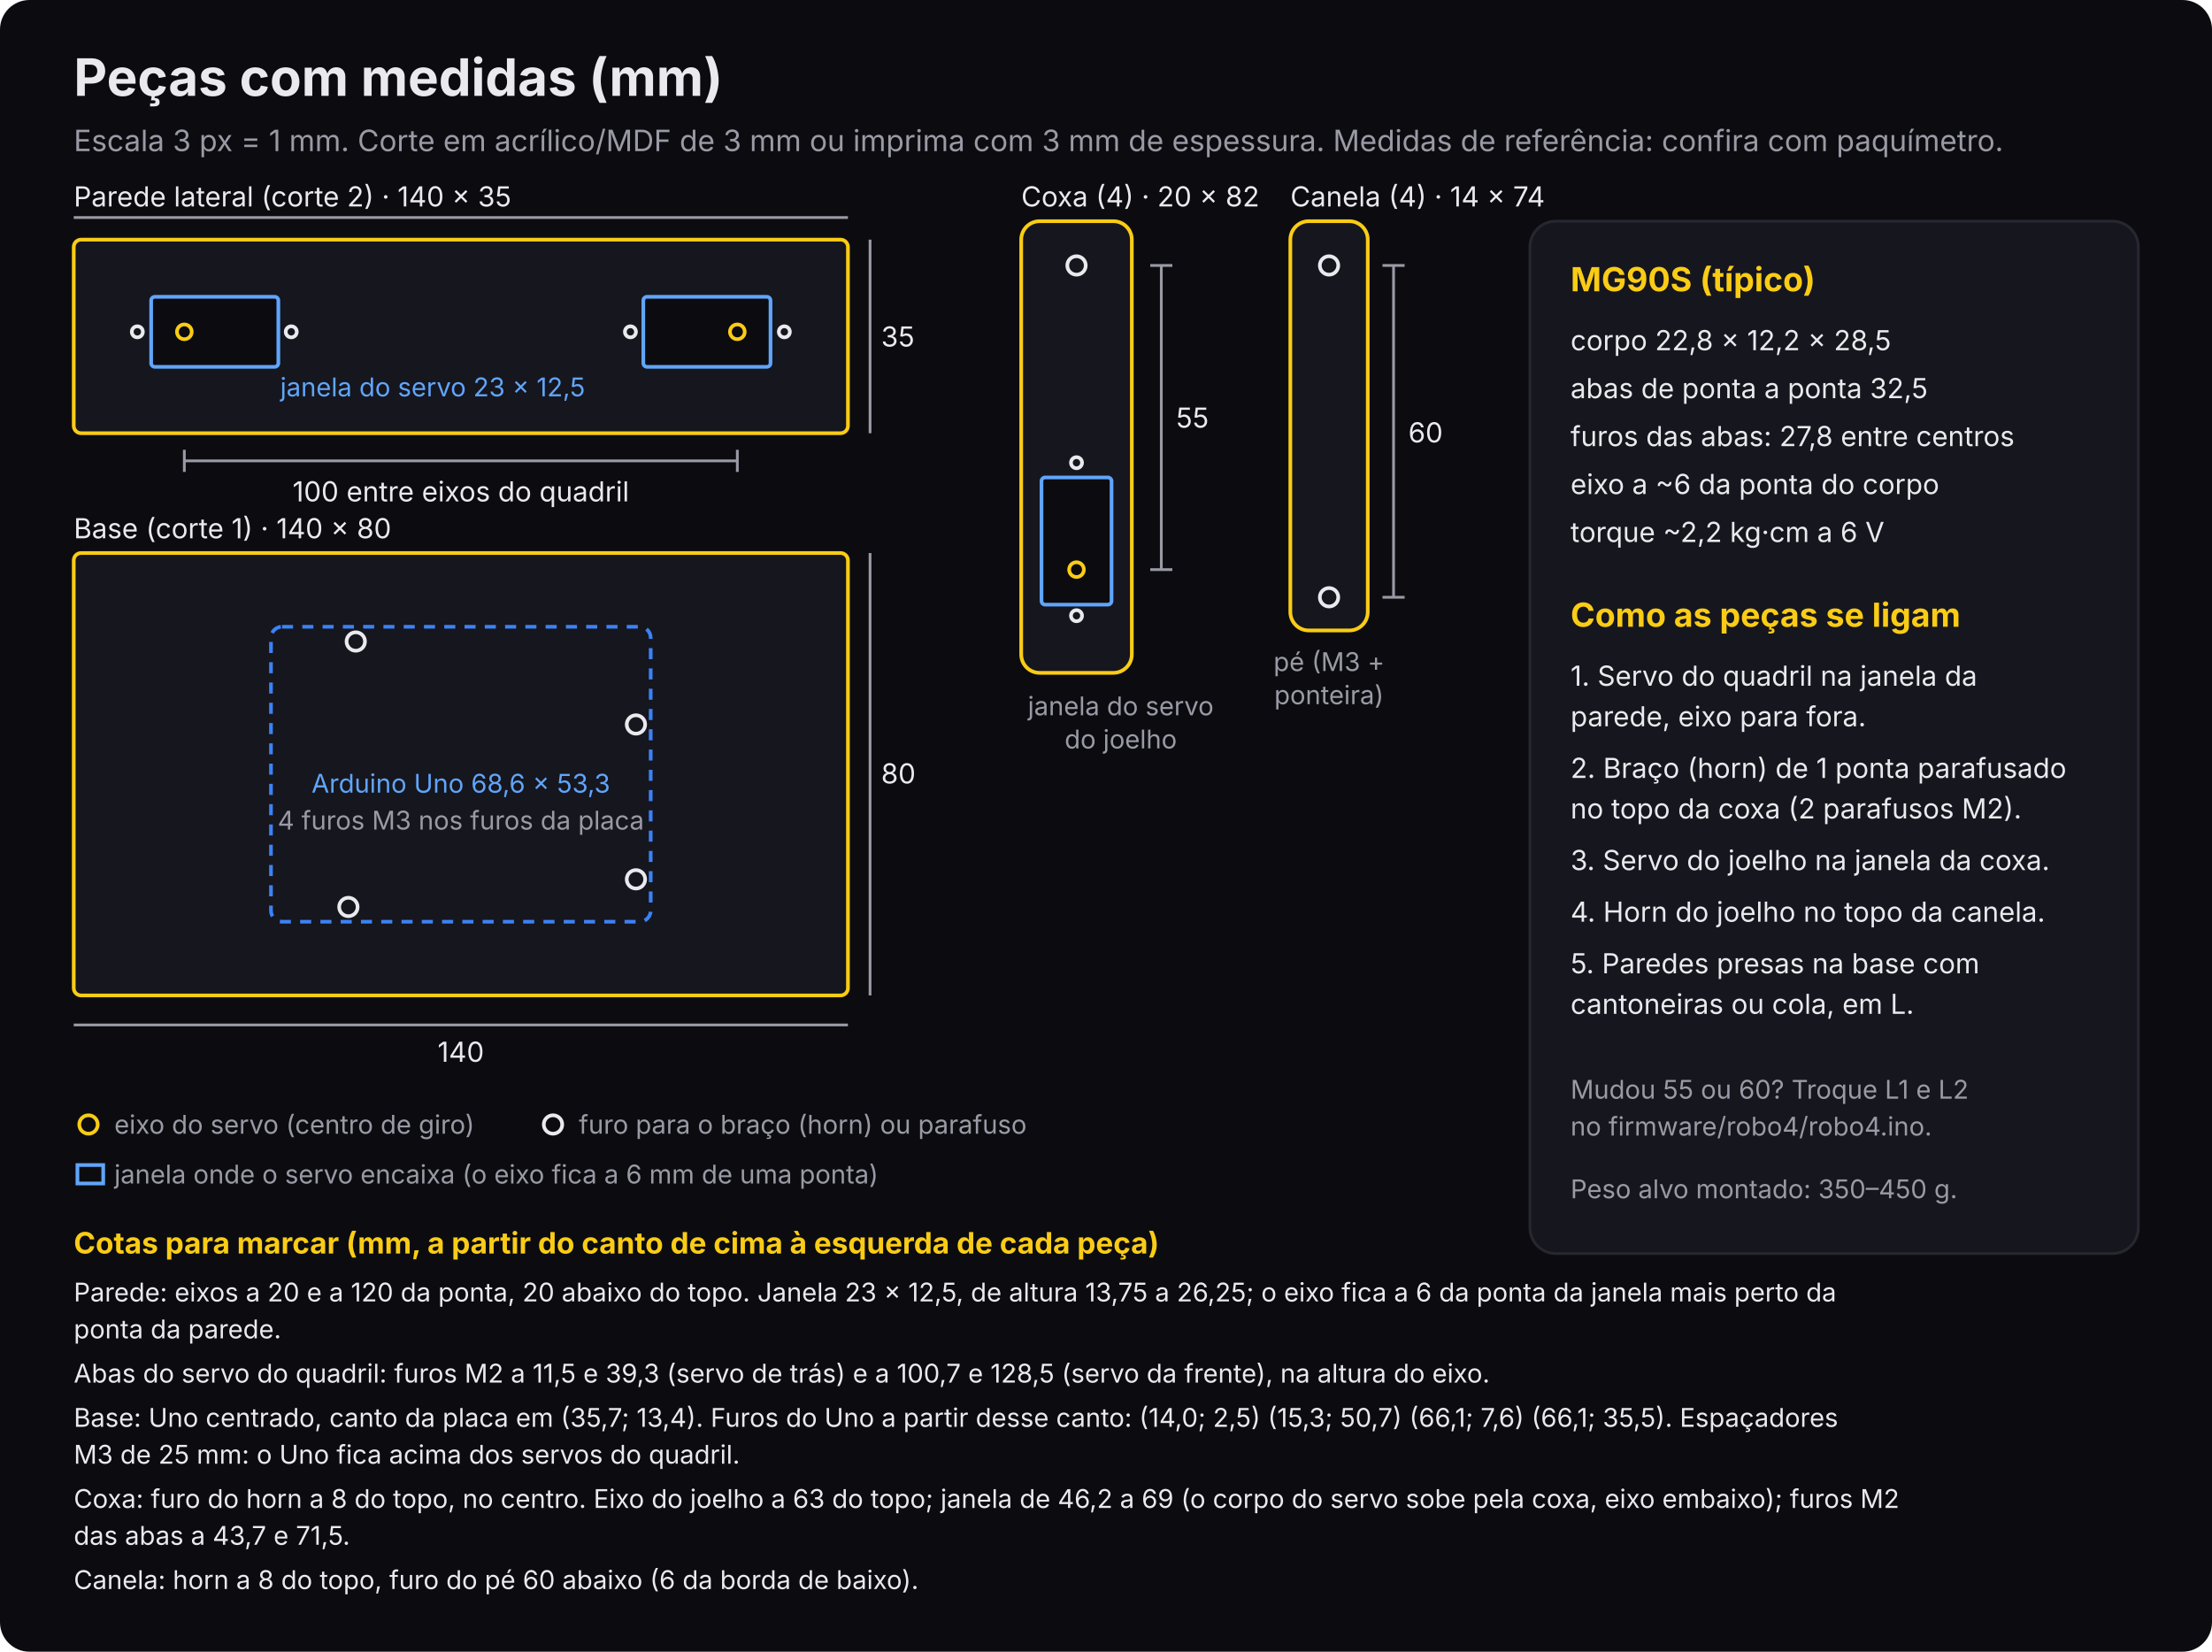
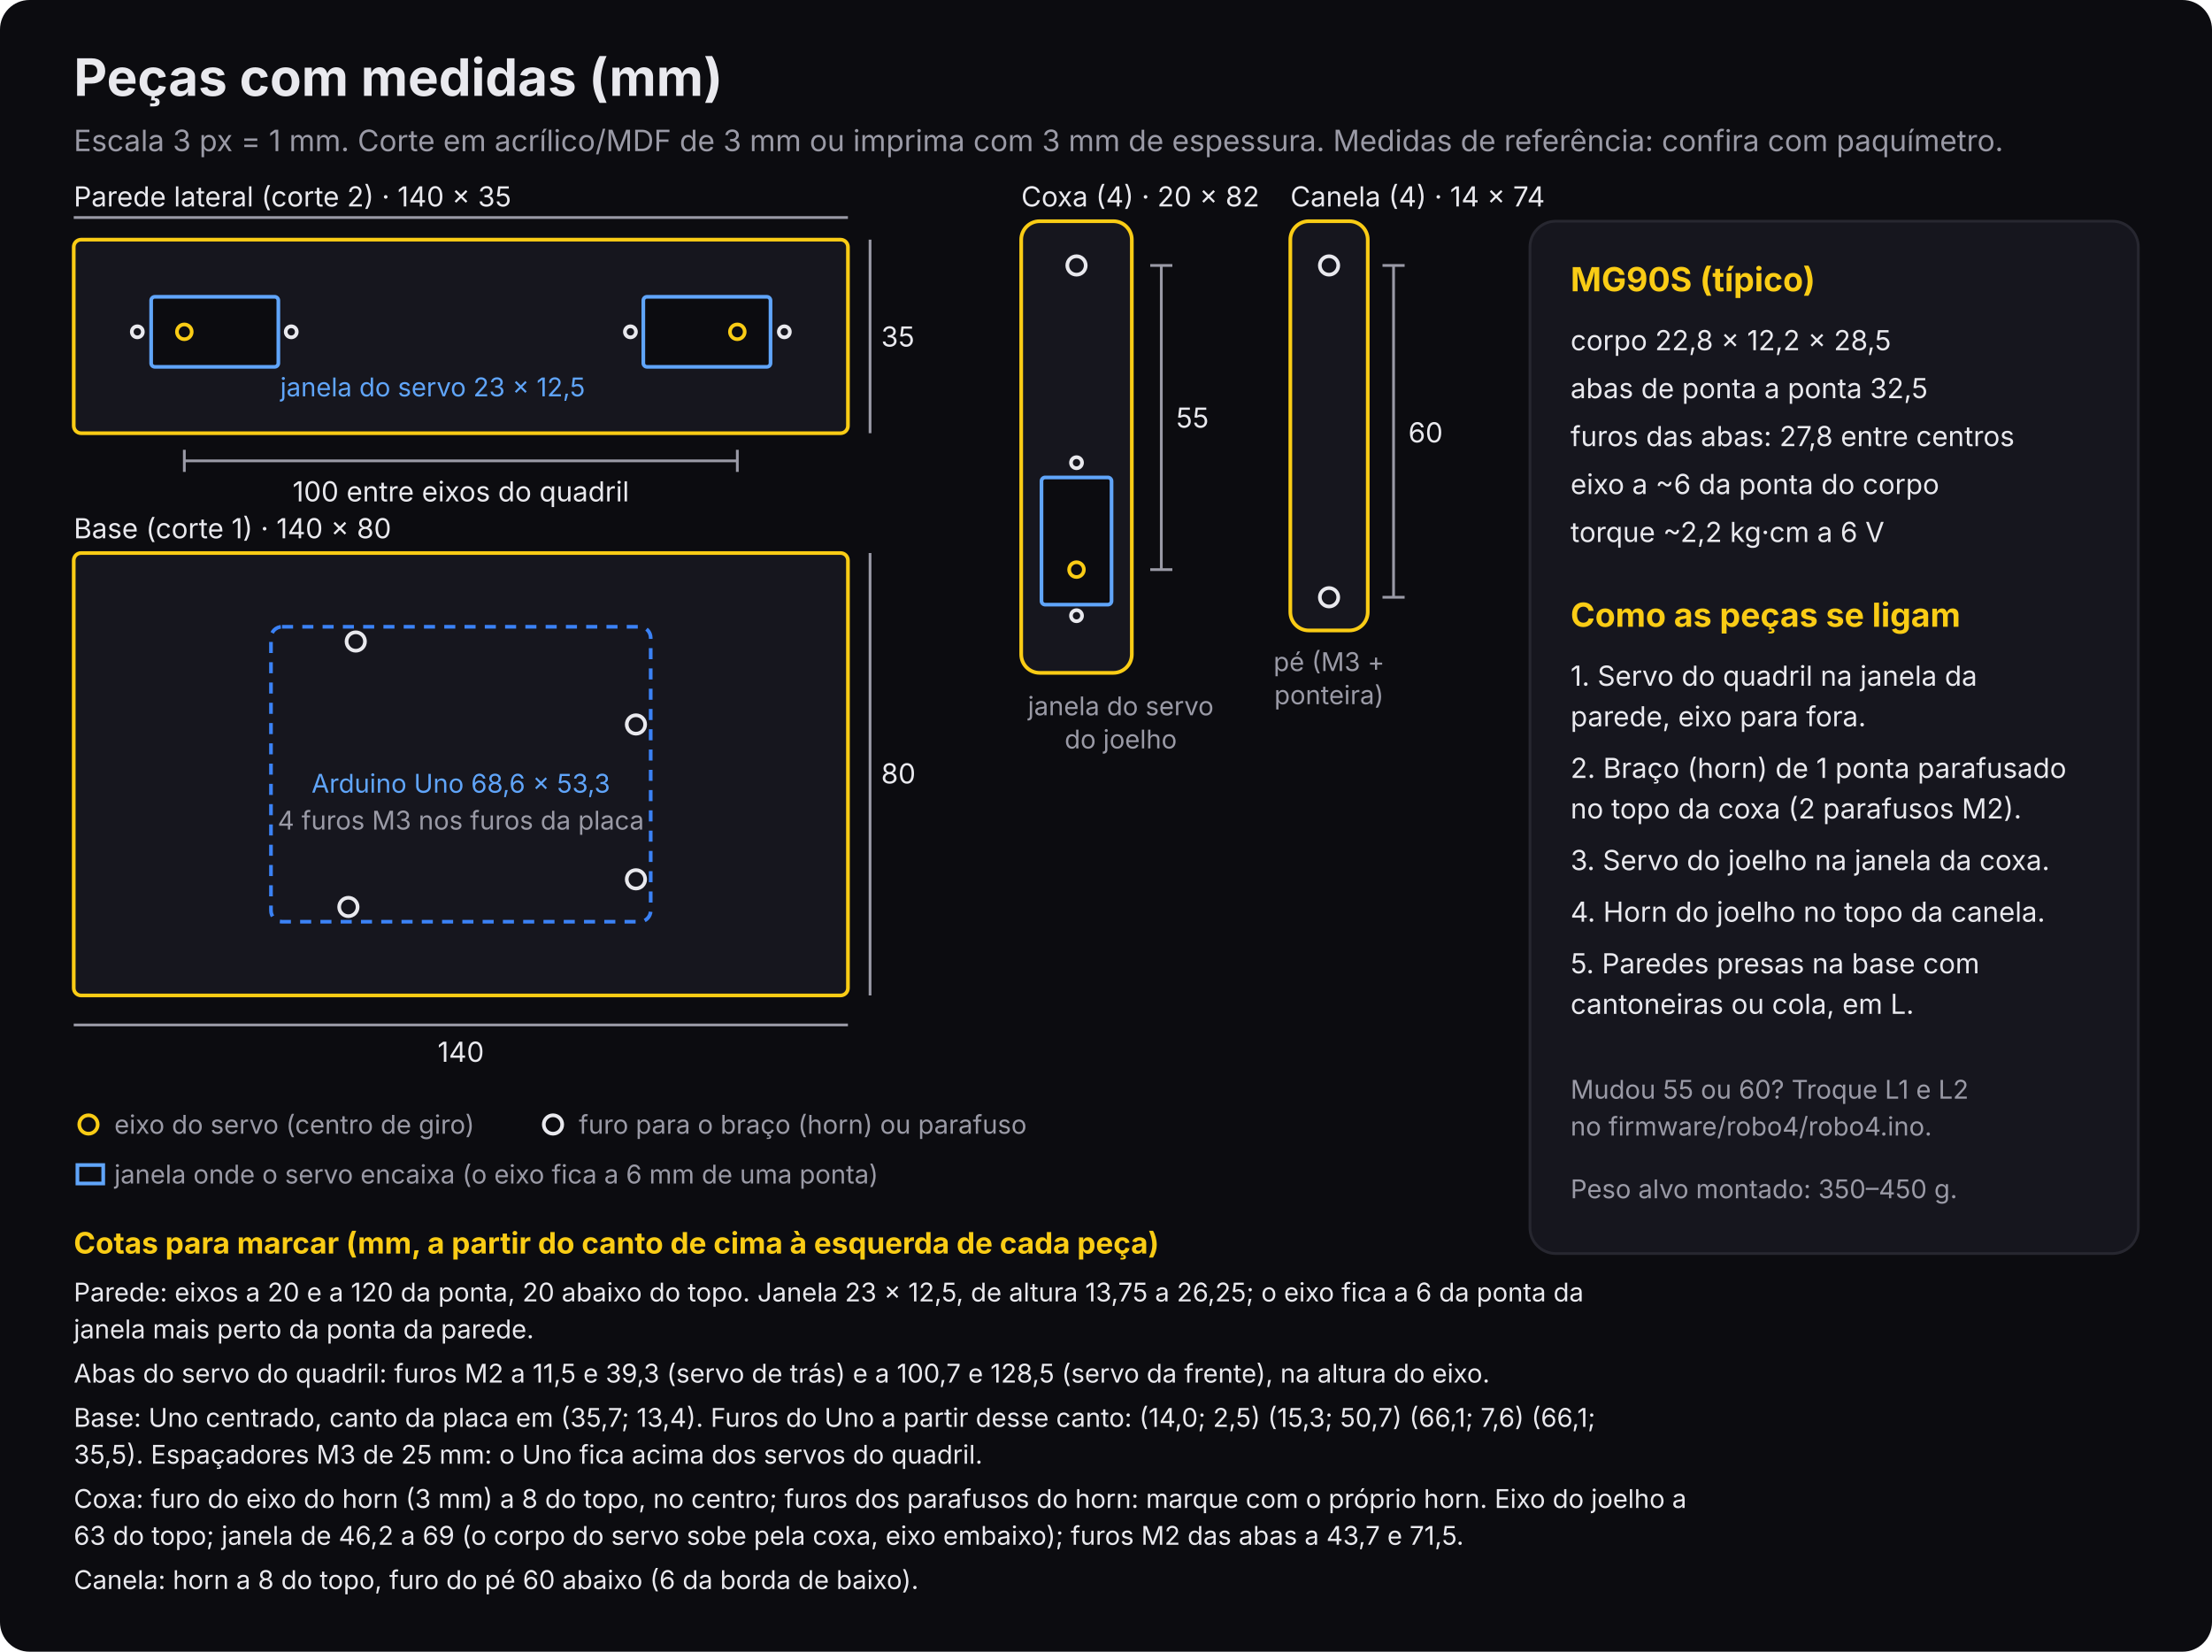
<svg xmlns="http://www.w3.org/2000/svg" viewBox="0 0 1200 896" font-family="Inter, Arial, sans-serif">
  <rect width="1200" height="896" rx="16" fill="#0c0c10" />
  <text x="40" y="52" fill="#e9e9ee" font-size="28" font-weight="700" font-family="Sora, Inter, sans-serif">Peças com medidas (mm)</text>
  <text x="40" y="82" fill="#9a9aa6" font-size="16">Escala 3 px = 1 mm. Corte em acrílico/MDF de 3 mm ou imprima com 3 mm de espessura. Medidas de referência: confira com paquímetro.</text>
  <g stroke-width="2" fill="none">
    <rect x="40" y="130" width="420" height="105" rx="4" stroke="#FACC15" fill="#16161e" />
    <rect x="82" y="161" width="69" height="38" rx="2" stroke="#60a5fa" fill="#0c0c10" />
    <rect x="349" y="161" width="69" height="38" rx="2" stroke="#60a5fa" fill="#0c0c10" />
    <circle cx="100" cy="180" r="4" stroke="#FACC15" />
    <circle cx="74.5" cy="180" r="3" stroke="#e9e9ee" />
    <circle cx="158" cy="180" r="3" stroke="#e9e9ee" />
    <circle cx="342" cy="180" r="3" stroke="#e9e9ee" />
    <circle cx="425.5" cy="180" r="3" stroke="#e9e9ee" />
    <circle cx="400" cy="180" r="4" stroke="#FACC15" />
    <rect x="40" y="300" width="420" height="240" rx="4" stroke="#FACC15" fill="#16161e" />
    <rect x="147" y="340" width="206" height="160" rx="6" stroke="#3b82f6" stroke-dasharray="6 5" />
    <g stroke="#e9e9ee">
      <circle cx="189" cy="492" r="5" />
      <circle cx="193" cy="348" r="5" />
      <circle cx="345" cy="477" r="5" />
      <circle cx="345" cy="393" r="5" />
    </g>
    <rect x="554" y="120" width="60" height="245" rx="10" stroke="#FACC15" fill="#16161e" />
    <circle cx="584" cy="144" r="5" stroke="#e9e9ee" />
    <rect x="565" y="259" width="38" height="69" rx="2" stroke="#60a5fa" fill="#0c0c10" />
    <circle cx="584" cy="251" r="3" stroke="#e9e9ee" />
    <circle cx="584" cy="334" r="3" stroke="#e9e9ee" />
    <circle cx="584" cy="309" r="4" stroke="#FACC15" />
    <rect x="700" y="120" width="42" height="222" rx="10" stroke="#FACC15" fill="#16161e" />
    <circle cx="721" cy="144" r="5" stroke="#e9e9ee" />
    <circle cx="721" cy="324" r="5" stroke="#e9e9ee" />
  </g>
  <g stroke="#9a9aa6" stroke-width="1.5">
    <line x1="100" y1="250" x2="400" y2="250" />
    <line x1="100" y1="244" x2="100" y2="256" />
    <line x1="400" y1="244" x2="400" y2="256" />
    <line x1="40" y1="118" x2="460" y2="118" />
    <line x1="472" y1="130" x2="472" y2="235" />
    <line x1="40" y1="556" x2="460" y2="556" />
    <line x1="472" y1="300" x2="472" y2="540" />
    <line x1="630" y1="144" x2="630" y2="309" />
    <line x1="624" y1="144" x2="636" y2="144" />
    <line x1="624" y1="309" x2="636" y2="309" />
    <line x1="756" y1="144" x2="756" y2="324" />
    <line x1="750" y1="144" x2="762" y2="144" />
    <line x1="750" y1="324" x2="762" y2="324" />
  </g>
  <g fill="#e9e9ee" font-size="15">
    <text x="40" y="112">Parede lateral (corte 2) · 140 × 35</text>
    <text x="478" y="188">35</text>
    <text x="250" y="272" text-anchor="middle">100 entre eixos do quadril</text>
    <text x="152" y="215" fill="#60a5fa" font-size="14">janela do servo 23 × 12,5</text>
    <text x="40" y="292">Base (corte 1) · 140 × 80</text>
    <text x="478" y="425">80</text>
    <text x="250" y="576" text-anchor="middle">140</text>
    <text x="250" y="430" fill="#60a5fa" font-size="14" text-anchor="middle">Arduino Uno 68,6 × 53,3</text>
    <text x="250" y="450" fill="#9a9aa6" font-size="14" text-anchor="middle">4 furos M3 nos furos da placa</text>
    <text x="554" y="112">Coxa (4) · 20 × 82</text>
    <text x="638" y="232">55</text>
    <text x="700" y="112" fill="#e9e9ee">Canela (4) · 14 × 74</text>
    <text x="764" y="240">60</text>
    <text x="608" y="388" fill="#9a9aa6" font-size="14" text-anchor="middle">janela do servo</text>
    <text x="608" y="406" fill="#9a9aa6" font-size="14" text-anchor="middle">do joelho</text>
    <text x="721" y="364" fill="#9a9aa6" font-size="14" text-anchor="middle">pé (M3 +</text>
    <text x="721" y="382" fill="#9a9aa6" font-size="14" text-anchor="middle">ponteira)</text>
  </g>
  <g font-size="14" fill="#9a9aa6">
    <circle cx="48" cy="610" r="5" fill="none" stroke="#FACC15" stroke-width="2" />
    <text x="62" y="615">eixo do servo (centro de giro)</text>
    <circle cx="300" cy="610" r="5" fill="none" stroke="#e9e9ee" stroke-width="2" />
    <text x="314" y="615">furo para o braço (horn) ou parafuso</text>
    <rect x="42" y="632" width="14" height="10" fill="none" stroke="#60a5fa" stroke-width="2" />
    <text x="62" y="642">janela onde o servo encaixa (o eixo fica a 6 mm de uma ponta)</text>
  </g>
  <g transform="translate(830,120)">
    <rect width="330" height="560" rx="14" fill="#16161e" stroke="#272730" stroke-width="1.5" />
    <text x="22" y="38" fill="#FACC15" font-size="18" font-weight="700">MG90S (típico)</text>
    <g fill="#e9e9ee" font-size="15">
      <text x="22" y="70">corpo 22,8 × 12,2 × 28,5</text>
      <text x="22" y="96">abas de ponta a ponta 32,5</text>
      <text x="22" y="122">furos das abas: 27,8 entre centros</text>
      <text x="22" y="148">eixo a ~6 da ponta do corpo</text>
      <text x="22" y="174">torque ~2,2 kg·cm a 6 V</text>
    </g>
    <text x="22" y="220" fill="#FACC15" font-size="18" font-weight="700">Como as peças se ligam</text>
    <g fill="#e9e9ee" font-size="15">
      <text x="22" y="252">1. Servo do quadril na janela da</text>
      <text x="22" y="274">   parede, eixo para fora.</text>
      <text x="22" y="302">2. Braço (horn) de 1 ponta parafusado</text>
      <text x="22" y="324">   no topo da coxa (2 parafusos M2).</text>
      <text x="22" y="352">3. Servo do joelho na janela da coxa.</text>
      <text x="22" y="380">4. Horn do joelho no topo da canela.</text>
      <text x="22" y="408">5. Paredes presas na base com</text>
      <text x="22" y="430">   cantoneiras ou cola, em L.</text>
    </g>
    <text x="22" y="476" fill="#9a9aa6" font-size="14">Mudou 55 ou 60? Troque L1 e L2</text>
    <text x="22" y="496" fill="#9a9aa6" font-size="14">no firmware/robo4/robo4.ino.</text>
    <text x="22" y="530" fill="#9a9aa6" font-size="14">Peso alvo montado: 350–450 g.</text>
  </g>
  <g id="cotas" font-size="14" fill="#e9e9ee">
    <text x="40" y="680" fill="#FACC15" font-size="16" font-weight="700">Cotas para marcar (mm, a partir do canto de cima à esquerda de cada peça)</text>
-     <text x="40" y="706">Parede: eixos a 20 e a 120 da ponta, 20 abaixo do topo. Janela 23 × 12,5, de altura 13,75 a 26,25; o eixo fica a 6 da ponta da janela mais perto da</text>
-     <text x="40" y="726">ponta da parede.</text>
+     <text x="40" y="706">Parede: eixos a 20 e a 120 da ponta, 20 abaixo do topo. Janela 23 × 12,5, de altura 13,75 a 26,25; o eixo fica a 6 da ponta da</text>
+     <text x="40" y="726">janela mais perto da ponta da parede.</text>
    <text x="40" y="750">Abas do servo do quadril: furos M2 a 11,5 e 39,3 (servo de trás) e a 100,7 e 128,5 (servo da frente), na altura do eixo.</text>
-     <text x="40" y="774">Base: Uno centrado, canto da placa em (35,7; 13,4). Furos do Uno a partir desse canto: (14,0; 2,5) (15,3; 50,7) (66,1; 7,6) (66,1; 35,5). Espaçadores</text>
-     <text x="40" y="794">M3 de 25 mm: o Uno fica acima dos servos do quadril.</text>
-     <text x="40" y="818">Coxa: furo do horn a 8 do topo, no centro. Eixo do joelho a 63 do topo; janela de 46,2 a 69 (o corpo do servo sobe pela coxa, eixo embaixo); furos M2</text>
-     <text x="40" y="838">das abas a 43,7 e 71,5.</text>
+     <text x="40" y="774">Base: Uno centrado, canto da placa em (35,7; 13,4). Furos do Uno a partir desse canto: (14,0; 2,5) (15,3; 50,7) (66,1; 7,6) (66,1;</text>
+     <text x="40" y="794">35,5). Espaçadores M3 de 25 mm: o Uno fica acima dos servos do quadril.</text>
+     <text x="40" y="818">Coxa: furo do eixo do horn (3 mm) a 8 do topo, no centro; furos dos parafusos do horn: marque com o próprio horn. Eixo do joelho a</text>
+     <text x="40" y="838">63 do topo; janela de 46,2 a 69 (o corpo do servo sobe pela coxa, eixo embaixo); furos M2 das abas a 43,7 e 71,5.</text>
    <text x="40" y="862">Canela: horn a 8 do topo, furo do pé 60 abaixo (6 da borda de baixo).</text>
  </g>
</svg>
